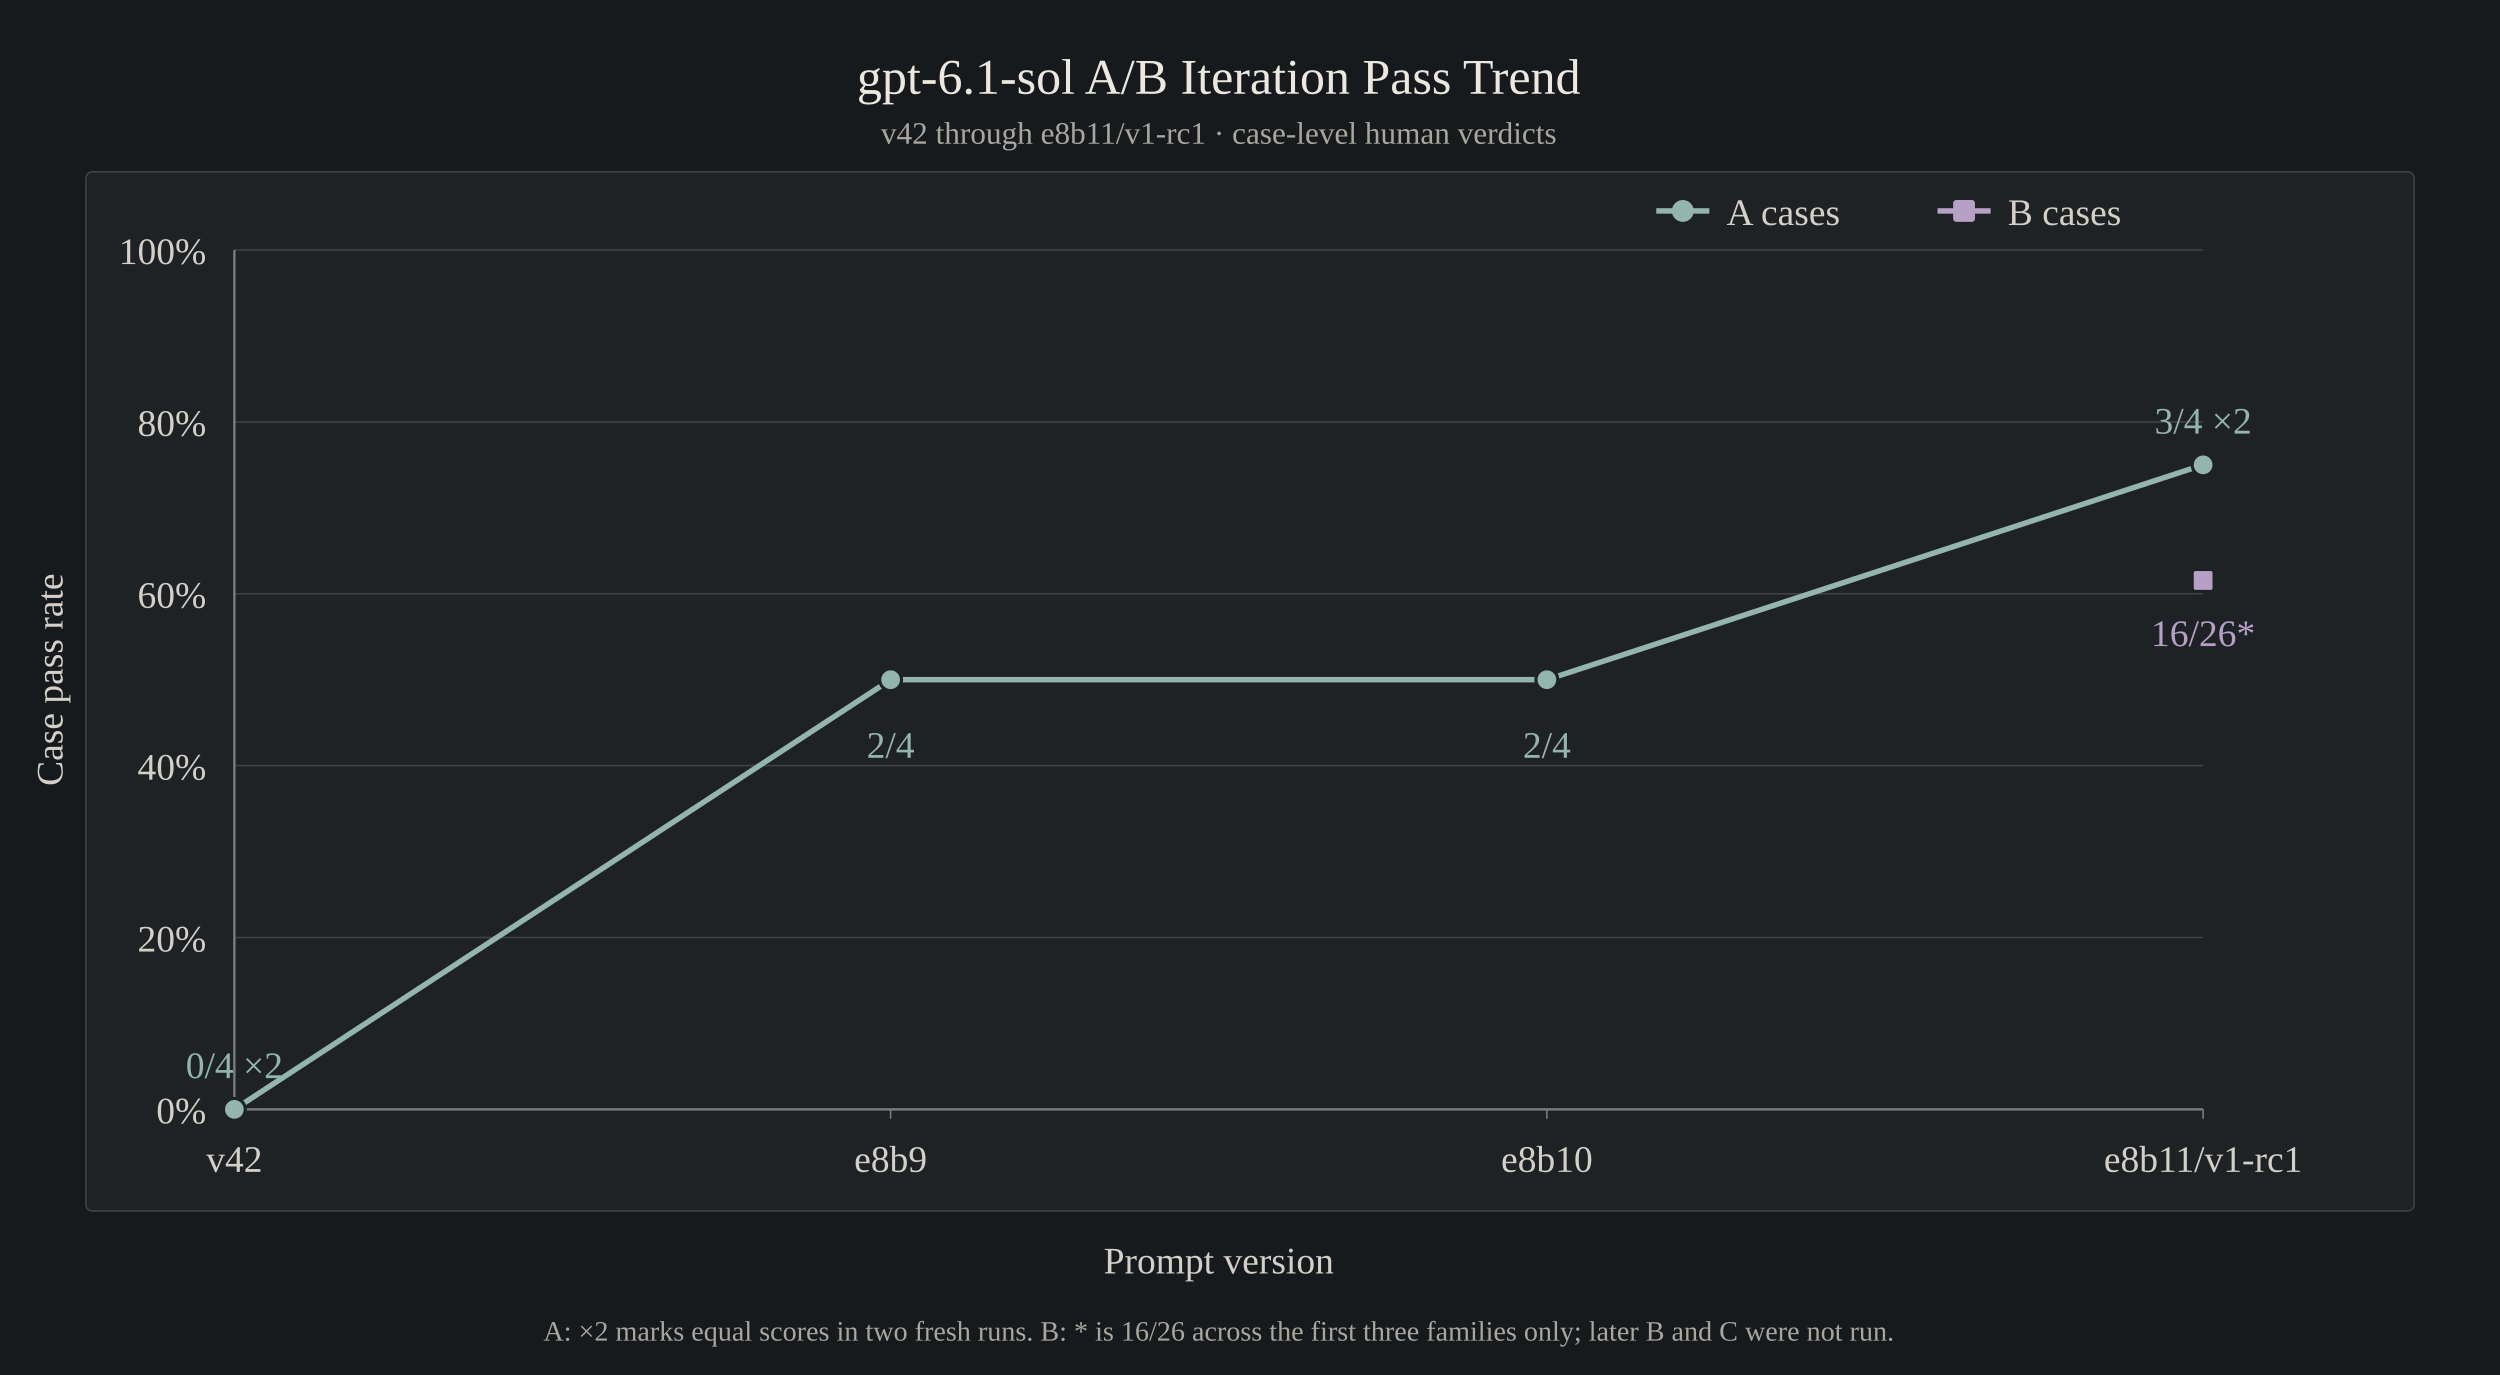
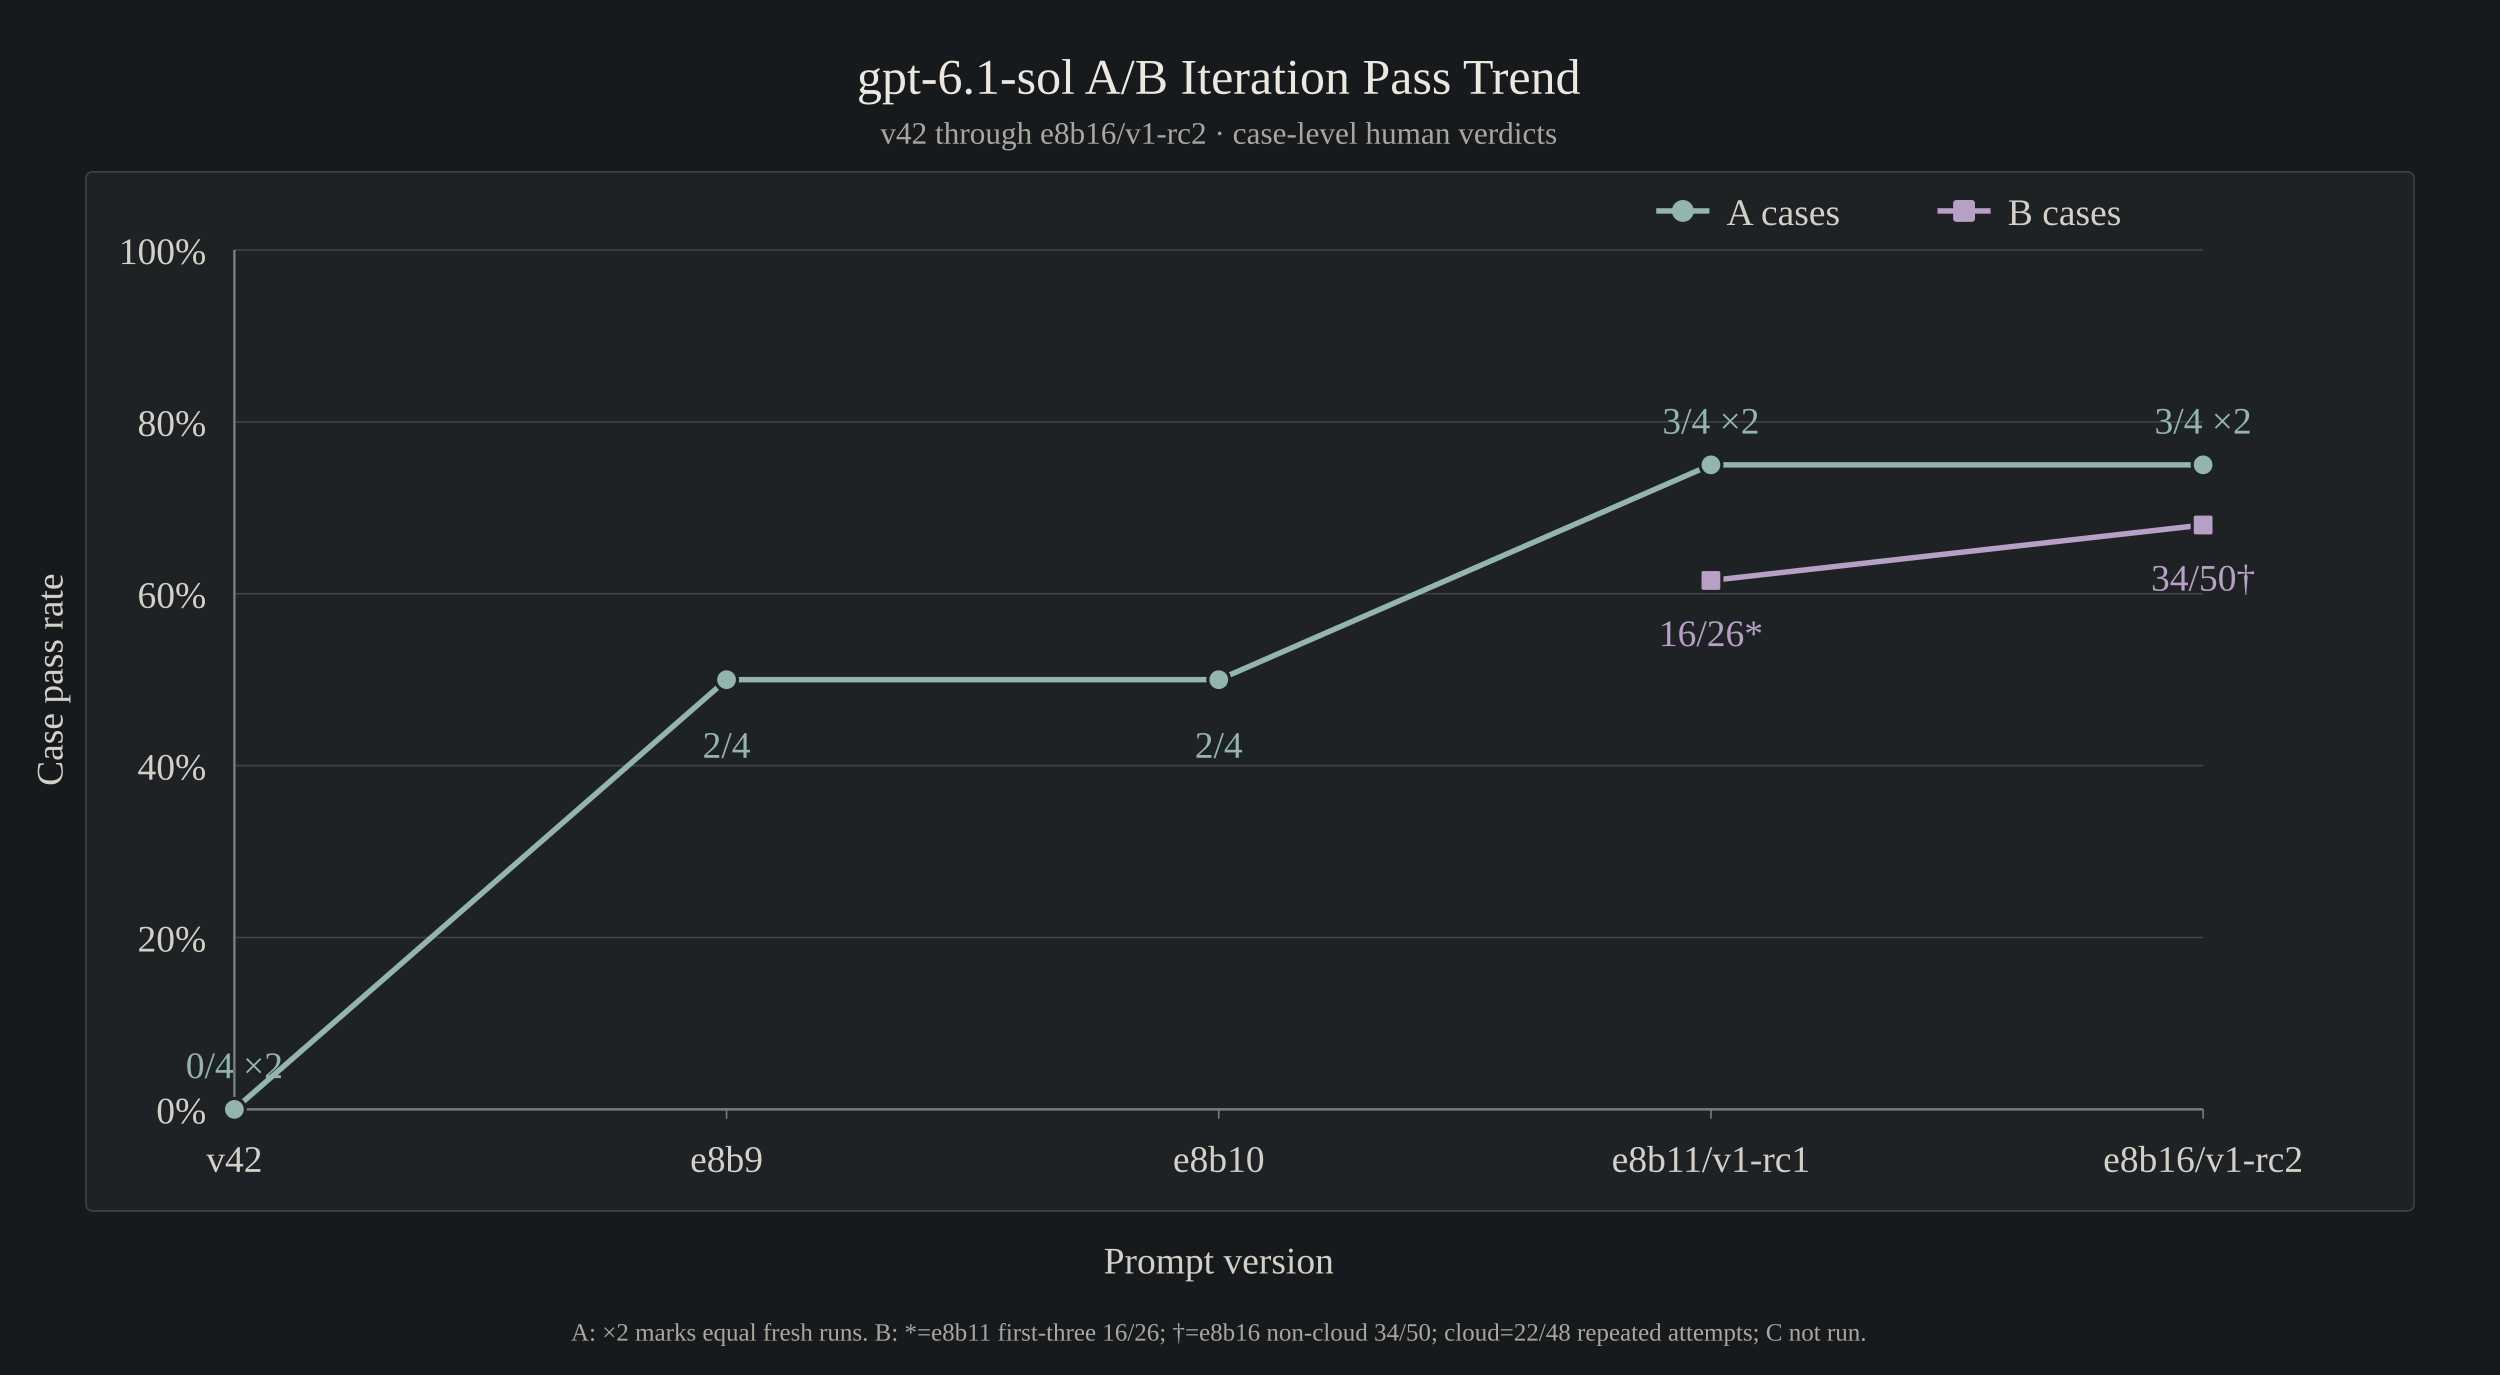
<svg xmlns="http://www.w3.org/2000/svg" width="1600" height="880" viewBox="0 0 1600 880" role="img" aria-labelledby="title desc">
  <rect width="1600" height="880" fill="#171A1D" />
  <rect x="55" y="110" width="1490" height="665" rx="4" fill="#1E2225" stroke="#3D4346" />
  <g font-family="Charter,Georgia,Times New Roman,STSong,Songti SC,Noto Serif CJK SC,serif">
    <text x="780" y="60" text-anchor="middle" font-size="32" font-weight="500" fill="#ECE8DF">gpt-6.1-sol A/B Iteration Pass Trend</text>
-     <text x="780" y="92" text-anchor="middle" font-size="20" fill="#AAA69E">v42 through e8b11/v1-rc1 · case-level human verdicts</text>
+     <text x="780" y="92" text-anchor="middle" font-size="20" fill="#AAA69E">v42 through e8b16/v1-rc2 · case-level human verdicts</text>
    <line x1="150" y1="710.0" x2="1410" y2="710.0" stroke="#3D4346" stroke-width="1" />
    <text x="132" y="719.0" text-anchor="end" font-size="24" fill="#D4D0C7">0%</text>
    <line x1="150" y1="600.0" x2="1410" y2="600.0" stroke="#3D4346" stroke-width="1" />
    <text x="132" y="609.0" text-anchor="end" font-size="24" fill="#D4D0C7">20%</text>
    <line x1="150" y1="490.0" x2="1410" y2="490.0" stroke="#3D4346" stroke-width="1" />
    <text x="132" y="499.0" text-anchor="end" font-size="24" fill="#D4D0C7">40%</text>
    <line x1="150" y1="380.0" x2="1410" y2="380.0" stroke="#3D4346" stroke-width="1" />
    <text x="132" y="389.0" text-anchor="end" font-size="24" fill="#D4D0C7">60%</text>
    <line x1="150" y1="270.0" x2="1410" y2="270.0" stroke="#3D4346" stroke-width="1" />
    <text x="132" y="279.0" text-anchor="end" font-size="24" fill="#D4D0C7">80%</text>
    <line x1="150" y1="160.0" x2="1410" y2="160.0" stroke="#3D4346" stroke-width="1" />
    <text x="132" y="169.0" text-anchor="end" font-size="24" fill="#D4D0C7">100%</text>
    <line x1="150" y1="160" x2="150" y2="710" stroke="#777E81" stroke-width="1.5" />
    <line x1="150" y1="710" x2="1410" y2="710" stroke="#777E81" stroke-width="1.5" />
    <line x1="150.0" y1="710" x2="150.0" y2="716" stroke="#777E81" />
    <text x="150.0" y="750" text-anchor="middle" font-size="24" fill="#D4D0C7">v42</text>
-     <line x1="570.0" y1="710" x2="570.0" y2="716" stroke="#777E81" />
-     <text x="570.0" y="750" text-anchor="middle" font-size="24" fill="#D4D0C7">e8b9</text>
-     <line x1="990.0" y1="710" x2="990.0" y2="716" stroke="#777E81" />
-     <text x="990.0" y="750" text-anchor="middle" font-size="24" fill="#D4D0C7">e8b10</text>
+     <line x1="465.0" y1="710" x2="465.0" y2="716" stroke="#777E81" />
+     <text x="465.0" y="750" text-anchor="middle" font-size="24" fill="#D4D0C7">e8b9</text>
+     <line x1="780.0" y1="710" x2="780.0" y2="716" stroke="#777E81" />
+     <text x="780.0" y="750" text-anchor="middle" font-size="24" fill="#D4D0C7">e8b10</text>
+     <line x1="1095.0" y1="710" x2="1095.0" y2="716" stroke="#777E81" />
+     <text x="1095.0" y="750" text-anchor="middle" font-size="24" fill="#D4D0C7">e8b11/v1-rc1</text>
    <line x1="1410.0" y1="710" x2="1410.0" y2="716" stroke="#777E81" />
-     <text x="1410.0" y="750" text-anchor="middle" font-size="24" fill="#D4D0C7">e8b11/v1-rc1</text>
+     <text x="1410.0" y="750" text-anchor="middle" font-size="24" fill="#D4D0C7">e8b16/v1-rc2</text>
    <text x="780.0" y="815" text-anchor="middle" font-size="24" fill="#D4D0C7">Prompt version</text>
    <text x="40" y="435" transform="rotate(-90 40 435)" text-anchor="middle" font-size="24" fill="#D4D0C7">Case pass rate</text>
-     <polyline points="150.0,710.0 570.0,435.0 990.0,435.0 1410.0,297.5" fill="none" stroke="#93B5AC" stroke-width="3.5" stroke-linecap="round" stroke-linejoin="round" />
+     <polyline points="150.0,710.0 465.0,435.0 780.0,435.0 1095.0,297.5 1410.0,297.5" fill="none" stroke="#93B5AC" stroke-width="3.5" stroke-linecap="round" stroke-linejoin="round" />
    <circle cx="150.0" cy="710.0" r="7" fill="#93B5AC" stroke="#1E2225" stroke-width="2" />
    <text x="150.0" y="690.0" text-anchor="middle" font-size="24" font-weight="500" fill="#93B5AC">0/4 ×2</text>
-     <circle cx="570.0" cy="435.0" r="7" fill="#93B5AC" stroke="#1E2225" stroke-width="2" />
-     <text x="570.0" y="485.0" text-anchor="middle" font-size="24" font-weight="500" fill="#93B5AC">2/4</text>
-     <circle cx="990.0" cy="435.0" r="7" fill="#93B5AC" stroke="#1E2225" stroke-width="2" />
-     <text x="990.0" y="485.0" text-anchor="middle" font-size="24" font-weight="500" fill="#93B5AC">2/4</text>
+     <circle cx="465.0" cy="435.0" r="7" fill="#93B5AC" stroke="#1E2225" stroke-width="2" />
+     <text x="465.0" y="485.0" text-anchor="middle" font-size="24" font-weight="500" fill="#93B5AC">2/4</text>
+     <circle cx="780.0" cy="435.0" r="7" fill="#93B5AC" stroke="#1E2225" stroke-width="2" />
+     <text x="780.0" y="485.0" text-anchor="middle" font-size="24" font-weight="500" fill="#93B5AC">2/4</text>
+     <circle cx="1095.0" cy="297.5" r="7" fill="#93B5AC" stroke="#1E2225" stroke-width="2" />
+     <text x="1095.0" y="277.5" text-anchor="middle" font-size="24" font-weight="500" fill="#93B5AC">3/4 ×2</text>
    <circle cx="1410.0" cy="297.5" r="7" fill="#93B5AC" stroke="#1E2225" stroke-width="2" />
    <text x="1410.0" y="277.5" text-anchor="middle" font-size="24" font-weight="500" fill="#93B5AC">3/4 ×2</text>
-     <rect x="1403.0" y="364.5" width="14" height="14" rx="2" fill="#B7A0C5" stroke="#1E2225" stroke-width="2" />
-     <text x="1410.0" y="413.5" text-anchor="middle" font-size="24" font-weight="500" fill="#B7A0C5">16/26*</text>
+     <polyline points="1095.0,371.5 1410.0,336.0" fill="none" stroke="#B7A0C5" stroke-width="3.5" stroke-linecap="round" stroke-linejoin="round" />
+     <rect x="1088.0" y="364.5" width="14" height="14" rx="2" fill="#B7A0C5" stroke="#1E2225" stroke-width="2" />
+     <text x="1095.0" y="413.5" text-anchor="middle" font-size="24" font-weight="500" fill="#B7A0C5">16/26*</text>
+     <rect x="1403.0" y="329.0" width="14" height="14" rx="2" fill="#B7A0C5" stroke="#1E2225" stroke-width="2" />
+     <text x="1410.0" y="378.0" text-anchor="middle" font-size="24" font-weight="500" fill="#B7A0C5">34/50†</text>
    <line x1="1060" y1="135" x2="1094" y2="135" stroke="#93B5AC" stroke-width="3.5" />
    <circle cx="1077" cy="135" r="7" fill="#93B5AC" />
    <text x="1105" y="144" font-size="24" fill="#D4D0C7">A cases</text>
    <line x1="1240" y1="135" x2="1274" y2="135" stroke="#B7A0C5" stroke-width="3.5" />
    <rect x="1250" y="128" width="14" height="14" rx="2" fill="#B7A0C5" />
    <text x="1285" y="144" font-size="24" fill="#D4D0C7">B cases</text>
-     <text x="780" y="858" text-anchor="middle" font-size="18" fill="#AAA69E">A: ×2 marks equal scores in two fresh runs. B: * is 16/26 across the first three families only; later B and C were not run.</text>
+     <text x="780" y="858" text-anchor="middle" font-size="16" fill="#AAA69E">A: ×2 marks equal fresh runs. B: *=e8b11 first-three 16/26; †=e8b16 non-cloud 34/50; cloud=22/48 repeated attempts; C not run.</text>
  </g>
</svg>
